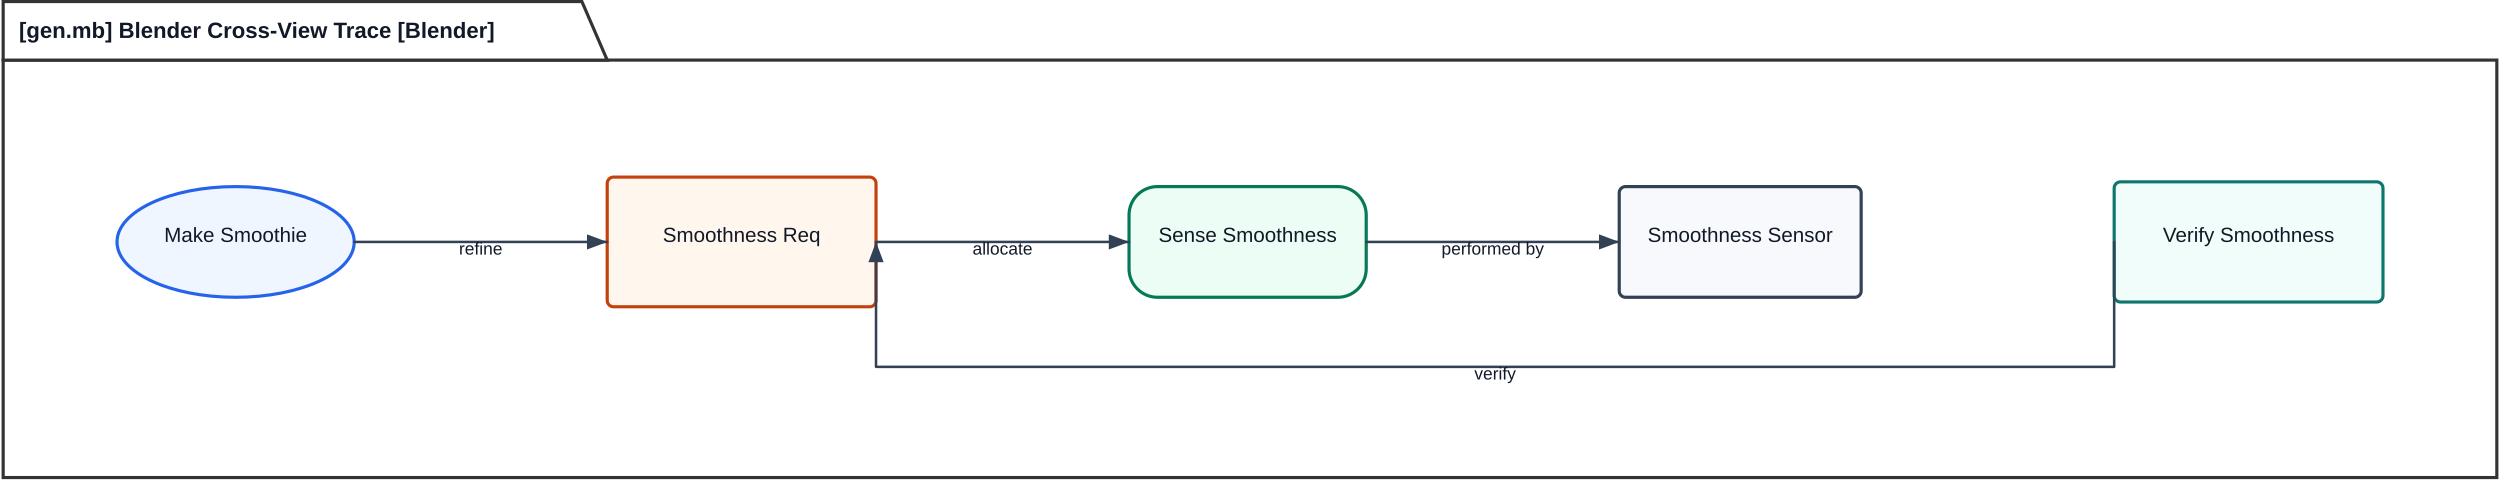
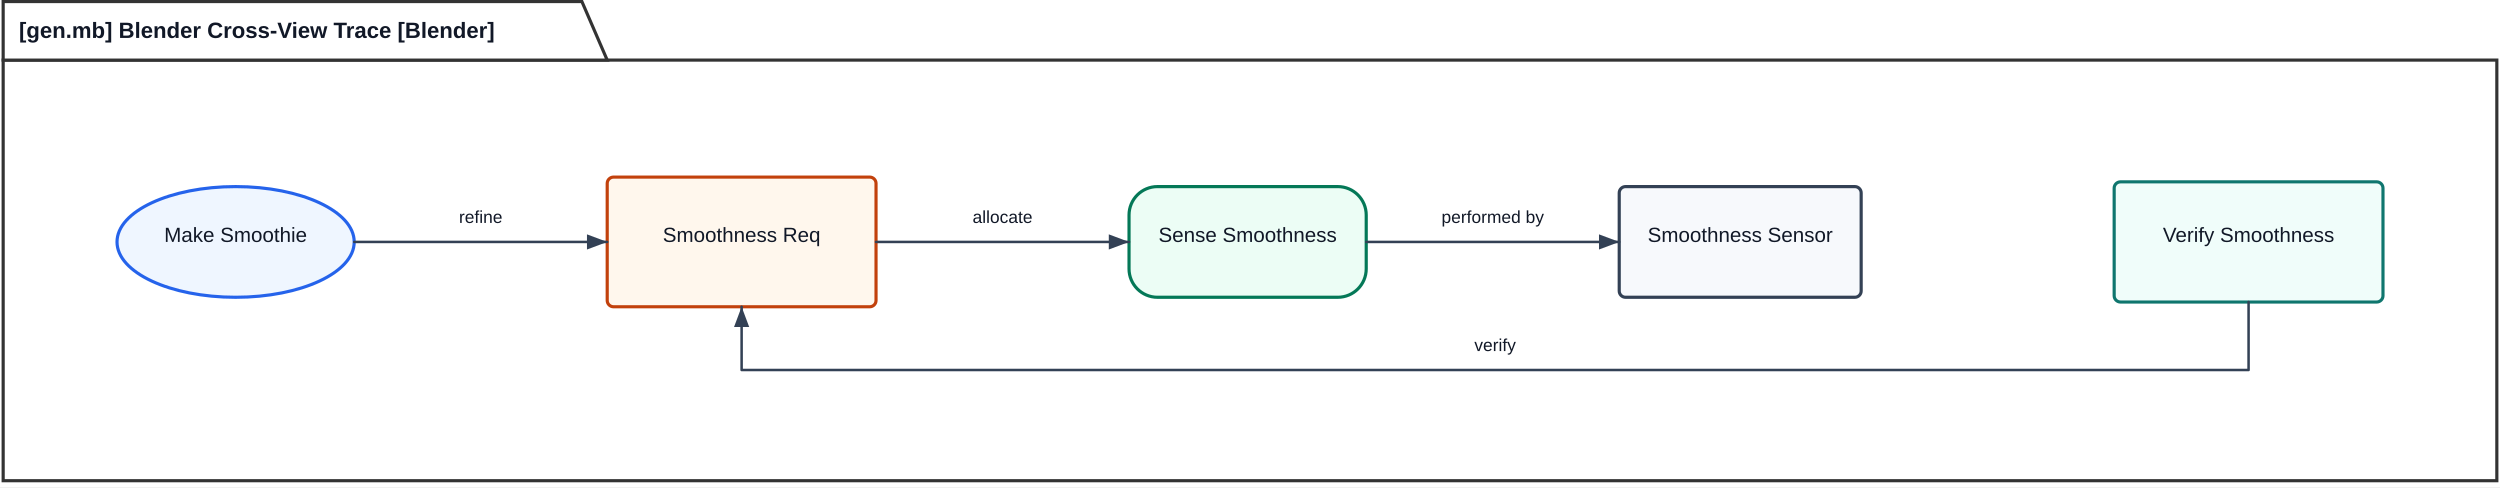
- <svg xmlns="http://www.w3.org/2000/svg" width="1581" height="306" viewBox="0 0 1581 306">
+ <svg xmlns="http://www.w3.org/2000/svg" width="1581" height="308" viewBox="0 0 1581 308">
  <defs>
    <style>text{font-family:Arial,Helvetica,sans-serif;fill:#111827}.label{font-size:13px}.small{font-size:11px}.header{font-size:14px;font-weight:600}</style>
    <marker id="arrow" markerWidth="8" markerHeight="6" refX="8" refY="3" orient="auto">
      <polygon points="0 0,8 3,0 6" fill="#1D4ED8" />
    </marker>
    <marker id="arrow-dark" markerWidth="8" markerHeight="6" refX="8" refY="3" orient="auto">
      <polygon points="0 0,8 3,0 6" fill="#334155" />
    </marker>
    <marker id="composition" markerWidth="12" markerHeight="12" refX="0" refY="6" orient="auto" markerUnits="strokeWidth">
      <polygon points="0 6,6 0,12 6,6 12" fill="#111827" stroke="#111827" />
    </marker>
  </defs>
-   <rect x="0" y="0" width="1581" height="306" fill="#FFFFFF" />
-   <rect x="2" y="38" width="1577" height="264" fill="none" stroke="#333333" stroke-width="2" />
+   <rect x="0" y="0" width="1581" height="308" fill="#FFFFFF" />
+   <rect x="2" y="38" width="1577" height="266" fill="none" stroke="#333333" stroke-width="2" />
  <path d="M 2 1 H 368 L 384 38 H 2 Z" fill="#FFFFFF" stroke="#333333" stroke-width="2" />
  <text class="header" x="12" y="24">[gen.mb] Blender Cross-View Trace [Blender]</text>
-   <rect x="2" y="38" width="1577" height="266" fill="none" stroke="#333333" stroke-width="0" />
+   <rect x="2" y="38" width="1577" height="268" fill="none" stroke="#333333" stroke-width="0" />
  <g transform="translate(2,40)">
    <ellipse id="makeSmoothieUseCase" cx="147" cy="113" rx="75" ry="35" fill="#EFF6FF" stroke="#2563EB" stroke-width="2" />
    <text class="label" text-anchor="middle" x="147" y="113">Make Smoothie</text>
    <rect id="smoothnessDetectionRequirement" x="382" y="72" width="170" height="82" rx="4" fill="#FFF7ED" stroke="#C2410C" stroke-width="2" />
    <text class="label" text-anchor="middle" x="467" y="113">Smoothness Req</text>
    <rect id="senseSmoothness" x="712" y="78" width="150" height="70" rx="18" fill="#ECFDF5" stroke="#047857" stroke-width="2" />
    <text class="label" text-anchor="middle" x="787" y="113">Sense Smoothness</text>
    <rect id="smoothnessSensor" x="1022" y="78" width="153" height="70" rx="4" fill="#F7F9FC" stroke="#334155" stroke-width="2" />
    <text class="label" text-anchor="middle" x="1098.5" y="113">Smoothness Sensor</text>
    <rect id="verifySmoothnessDetection" x="1335" y="75" width="170" height="76" rx="4" fill="#F0FDFA" stroke="#0F766E" stroke-width="2" />
    <text class="label" text-anchor="middle" x="1420" y="113">Verify Smoothness</text>
    <path d="M 222,113 L 382,113" fill="none" stroke="#334155" stroke-width="1.6" stroke-linejoin="round" stroke-linecap="round" marker-end="url(#arrow-dark)" />
    <path d="M 552,113 L 712,113" fill="none" stroke="#334155" stroke-width="1.6" stroke-linejoin="round" stroke-linecap="round" marker-end="url(#arrow-dark)" />
    <path d="M 862,113 L 1022,113" fill="none" stroke="#334155" stroke-width="1.6" stroke-linejoin="round" stroke-linecap="round" marker-end="url(#arrow-dark)" />
-     <path d="M 1335,113 L 1335,192 L 552,192 L 552,113" fill="none" stroke="#334155" stroke-width="1.6" stroke-linejoin="round" stroke-linecap="round" marker-end="url(#arrow-dark)" />
-     <text class="small" text-anchor="middle" x="302" y="121">refine</text>
-     <text class="small" text-anchor="middle" x="632" y="121">allocate</text>
-     <text class="small" text-anchor="middle" x="942" y="121">performed by</text>
-     <text class="small" text-anchor="middle" x="943.5" y="200">verify</text>
+     <path d="M 1420,151 L 1420,194 L 467,194 L 467,154" fill="none" stroke="#334155" stroke-width="1.6" stroke-linejoin="round" stroke-linecap="round" marker-end="url(#arrow-dark)" />
+     <text class="small" text-anchor="middle" x="302" y="101">refine</text>
+     <text class="small" text-anchor="middle" x="632" y="101">allocate</text>
+     <text class="small" text-anchor="middle" x="942" y="101">performed by</text>
+     <text class="small" text-anchor="middle" x="943.5" y="182">verify</text>
  </g>
</svg>
